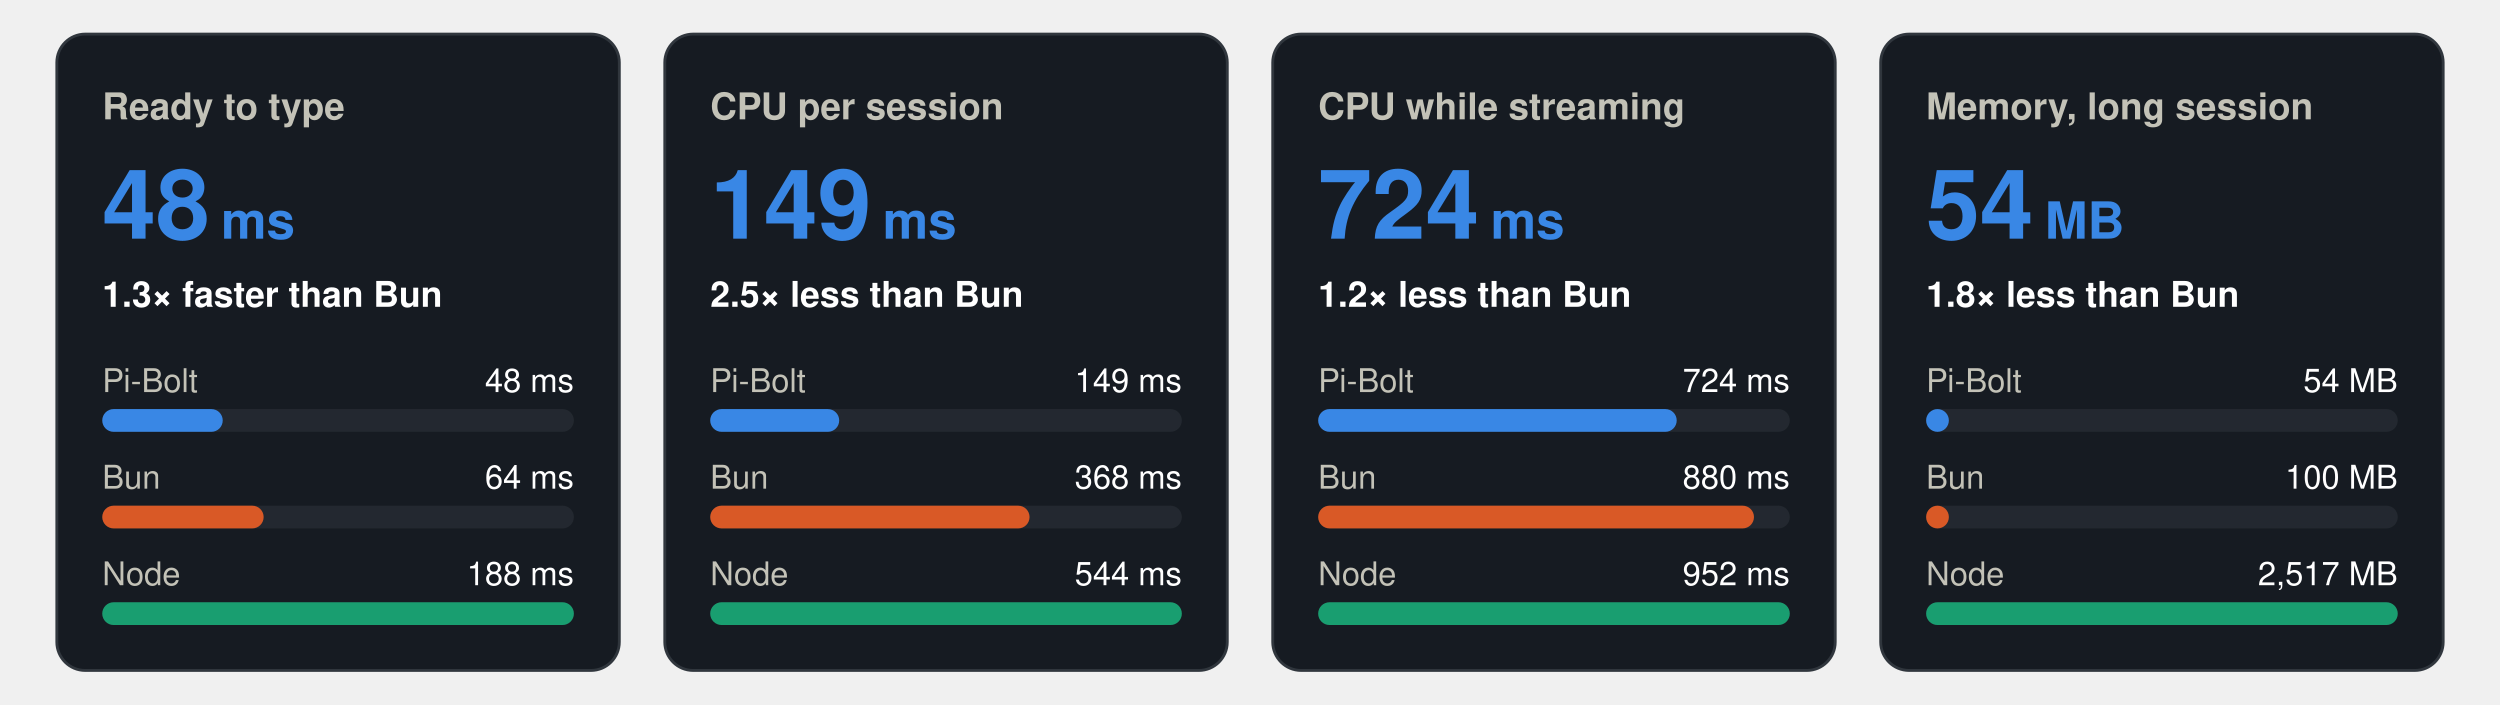
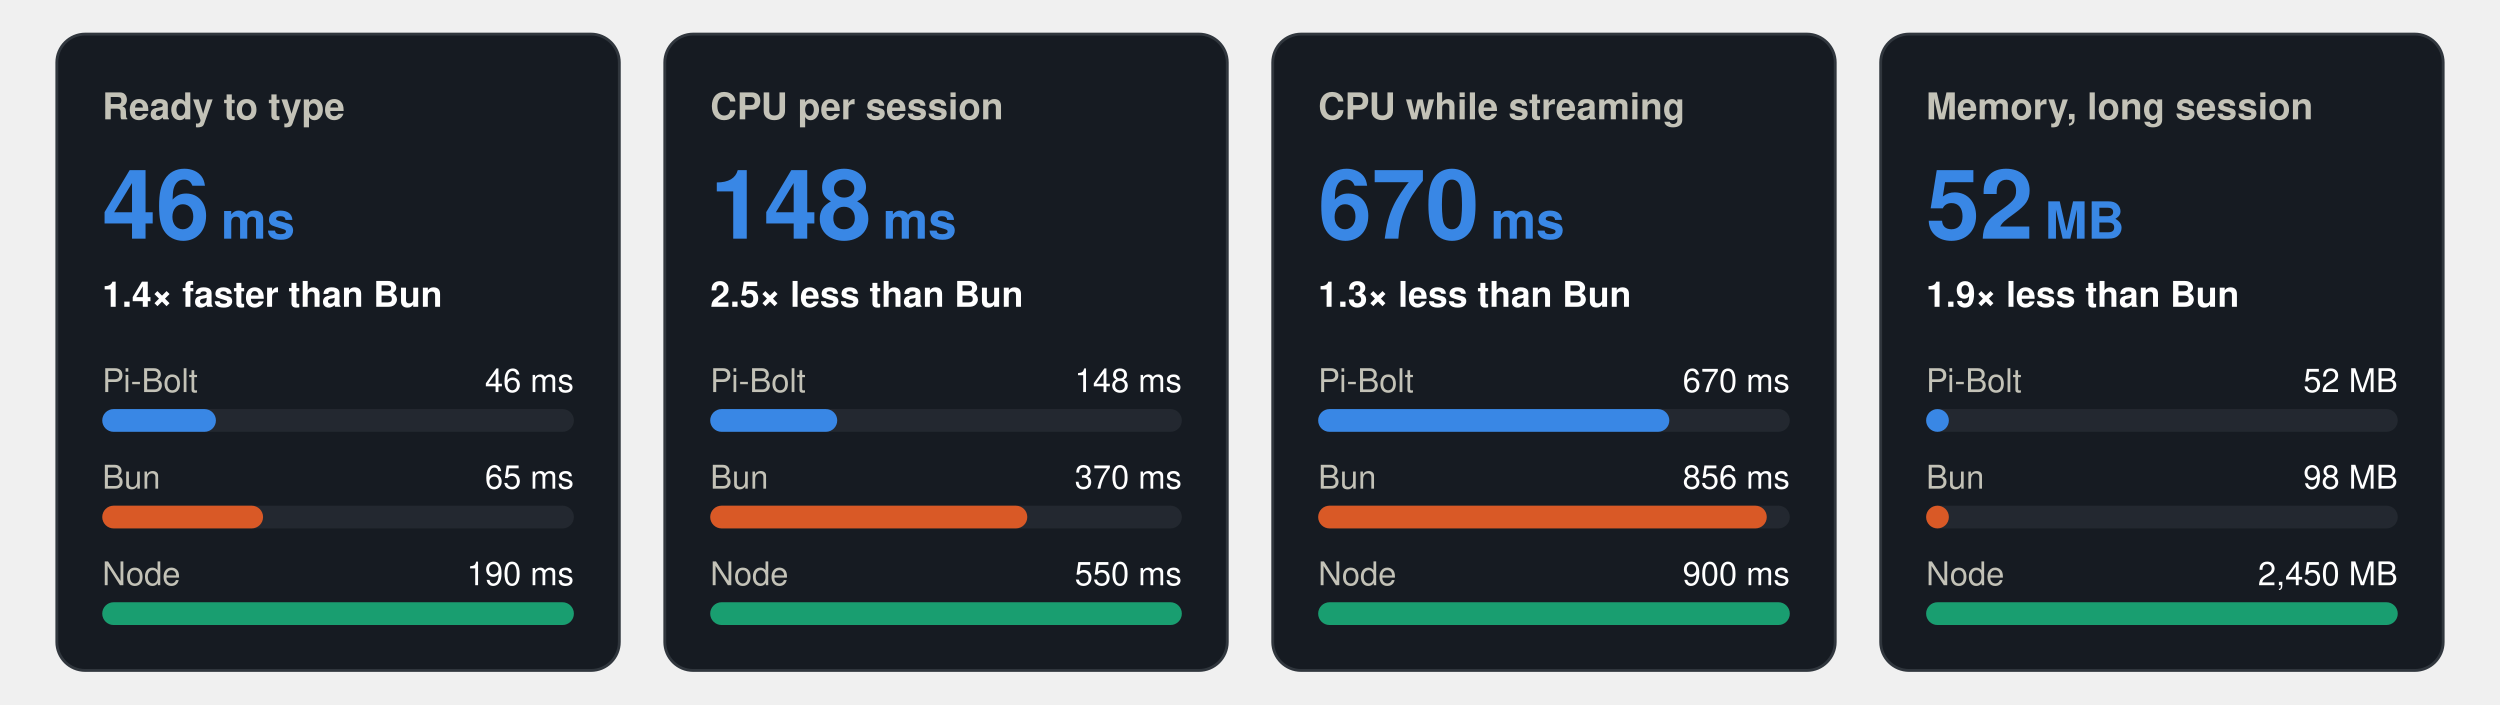
<svg xmlns="http://www.w3.org/2000/svg" width="880" height="248" viewBox="0 0 880 248" role="img" aria-label="Pi-Bolt compared with Bun and Node">
  <style>text{font-family:-apple-system, BlinkMacSystemFont, 'Segoe UI', Helvetica, Arial, sans-serif;font-variant-numeric:tabular-nums}</style>
  <rect x="20.0" y="12" width="198.0" height="224" rx="10" fill="#161b22" stroke="#30363d" />
  <text x="36.0" y="42" font-size="13" font-weight="600" fill="#c3c2b7">Ready to type</text>
-   <text x="36.0" y="84" font-size="34" font-weight="700" fill="#3987e5">48<tspan font-size="18" font-weight="600" dx="4">ms</tspan>
+   <text x="36.0" y="84" font-size="34" font-weight="700" fill="#3987e5">46<tspan font-size="18" font-weight="600" dx="4">ms</tspan>
  </text>
-   <text x="36.0" y="108" font-size="12.5" font-weight="600" fill="#ffffff">1.3× faster than Bun</text>
+   <text x="36.0" y="108" font-size="12.5" font-weight="600" fill="#ffffff">1.4× faster than Bun</text>
  <text x="36.0" y="138" font-size="11.5" fill="#c3c2b7">Pi-Bolt</text>
-   <text x="202.0" y="138" font-size="11.5" text-anchor="end" fill="#ffffff">48 ms</text>
+   <text x="202.0" y="138" font-size="11.5" text-anchor="end" fill="#ffffff">46 ms</text>
  <rect x="36.0" y="144" width="166.0" height="8" rx="4" fill="#30363d" opacity="0.5" />
-   <rect x="36.0" y="144" width="42.4" height="8" rx="4" fill="#3987e5" />
+   <rect x="36.0" y="144" width="40.0" height="8" rx="4" fill="#3987e5" />
  <text x="36.0" y="172" font-size="11.5" fill="#c3c2b7">Bun</text>
-   <text x="202.0" y="172" font-size="11.5" text-anchor="end" fill="#ffffff">64 ms</text>
+   <text x="202.0" y="172" font-size="11.5" text-anchor="end" fill="#ffffff">65 ms</text>
  <rect x="36.0" y="178" width="166.0" height="8" rx="4" fill="#30363d" opacity="0.5" />
-   <rect x="36.0" y="178" width="56.8" height="8" rx="4" fill="#d95926" />
+   <rect x="36.0" y="178" width="56.6" height="8" rx="4" fill="#d95926" />
  <text x="36.0" y="206" font-size="11.5" fill="#c3c2b7">Node</text>
-   <text x="202.0" y="206" font-size="11.5" text-anchor="end" fill="#ffffff">188 ms</text>
+   <text x="202.0" y="206" font-size="11.5" text-anchor="end" fill="#ffffff">190 ms</text>
  <rect x="36.0" y="212" width="166.0" height="8" rx="4" fill="#30363d" opacity="0.5" />
  <rect x="36.0" y="212" width="166.0" height="8" rx="4" fill="#199e70" />
  <rect x="234.0" y="12" width="198.0" height="224" rx="10" fill="#161b22" stroke="#30363d" />
  <text x="250.0" y="42" font-size="13" font-weight="600" fill="#c3c2b7">CPU per session</text>
-   <text x="250.0" y="84" font-size="34" font-weight="700" fill="#3987e5">149<tspan font-size="18" font-weight="600" dx="4">ms</tspan>
+   <text x="250.0" y="84" font-size="34" font-weight="700" fill="#3987e5">148<tspan font-size="18" font-weight="600" dx="4">ms</tspan>
  </text>
  <text x="250.0" y="108" font-size="12.5" font-weight="600" fill="#ffffff">2.5× less than Bun</text>
  <text x="250.0" y="138" font-size="11.5" fill="#c3c2b7">Pi-Bolt</text>
-   <text x="416.0" y="138" font-size="11.5" text-anchor="end" fill="#ffffff">149 ms</text>
+   <text x="416.0" y="138" font-size="11.5" text-anchor="end" fill="#ffffff">148 ms</text>
  <rect x="250.0" y="144" width="166.0" height="8" rx="4" fill="#30363d" opacity="0.5" />
-   <rect x="250.0" y="144" width="45.4" height="8" rx="4" fill="#3987e5" />
+   <rect x="250.0" y="144" width="44.7" height="8" rx="4" fill="#3987e5" />
  <text x="250.0" y="172" font-size="11.5" fill="#c3c2b7">Bun</text>
-   <text x="416.0" y="172" font-size="11.5" text-anchor="end" fill="#ffffff">368 ms</text>
+   <text x="416.0" y="172" font-size="11.5" text-anchor="end" fill="#ffffff">370 ms</text>
  <rect x="250.0" y="178" width="166.0" height="8" rx="4" fill="#30363d" opacity="0.5" />
-   <rect x="250.0" y="178" width="112.4" height="8" rx="4" fill="#d95926" />
+   <rect x="250.0" y="178" width="111.6" height="8" rx="4" fill="#d95926" />
  <text x="250.0" y="206" font-size="11.5" fill="#c3c2b7">Node</text>
-   <text x="416.0" y="206" font-size="11.5" text-anchor="end" fill="#ffffff">544 ms</text>
+   <text x="416.0" y="206" font-size="11.5" text-anchor="end" fill="#ffffff">550 ms</text>
  <rect x="250.0" y="212" width="166.0" height="8" rx="4" fill="#30363d" opacity="0.5" />
  <rect x="250.0" y="212" width="166.0" height="8" rx="4" fill="#199e70" />
  <rect x="448.0" y="12" width="198.0" height="224" rx="10" fill="#161b22" stroke="#30363d" />
  <text x="464.0" y="42" font-size="13" font-weight="600" fill="#c3c2b7">CPU while streaming</text>
-   <text x="464.0" y="84" font-size="34" font-weight="700" fill="#3987e5">724<tspan font-size="18" font-weight="600" dx="4">ms</tspan>
+   <text x="464.0" y="84" font-size="34" font-weight="700" fill="#3987e5">670<tspan font-size="18" font-weight="600" dx="4">ms</tspan>
  </text>
-   <text x="464.0" y="108" font-size="12.5" font-weight="600" fill="#ffffff">1.2× less than Bun</text>
+   <text x="464.0" y="108" font-size="12.5" font-weight="600" fill="#ffffff">1.3× less than Bun</text>
  <text x="464.0" y="138" font-size="11.5" fill="#c3c2b7">Pi-Bolt</text>
-   <text x="630.0" y="138" font-size="11.5" text-anchor="end" fill="#ffffff">724 ms</text>
+   <text x="630.0" y="138" font-size="11.5" text-anchor="end" fill="#ffffff">670 ms</text>
  <rect x="464.0" y="144" width="166.0" height="8" rx="4" fill="#30363d" opacity="0.5" />
-   <rect x="464.0" y="144" width="126.2" height="8" rx="4" fill="#3987e5" />
+   <rect x="464.0" y="144" width="123.6" height="8" rx="4" fill="#3987e5" />
  <text x="464.0" y="172" font-size="11.5" fill="#c3c2b7">Bun</text>
-   <text x="630.0" y="172" font-size="11.5" text-anchor="end" fill="#ffffff">880 ms</text>
+   <text x="630.0" y="172" font-size="11.5" text-anchor="end" fill="#ffffff">856 ms</text>
  <rect x="464.0" y="178" width="166.0" height="8" rx="4" fill="#30363d" opacity="0.5" />
-   <rect x="464.0" y="178" width="153.4" height="8" rx="4" fill="#d95926" />
+   <rect x="464.0" y="178" width="157.9" height="8" rx="4" fill="#d95926" />
  <text x="464.0" y="206" font-size="11.5" fill="#c3c2b7">Node</text>
-   <text x="630.0" y="206" font-size="11.5" text-anchor="end" fill="#ffffff">952 ms</text>
+   <text x="630.0" y="206" font-size="11.5" text-anchor="end" fill="#ffffff">900 ms</text>
  <rect x="464.0" y="212" width="166.0" height="8" rx="4" fill="#30363d" opacity="0.5" />
  <rect x="464.0" y="212" width="166.0" height="8" rx="4" fill="#199e70" />
  <rect x="662.0" y="12" width="198.0" height="224" rx="10" fill="#161b22" stroke="#30363d" />
  <text x="678.0" y="42" font-size="13" font-weight="600" fill="#c3c2b7">Memory, long session</text>
-   <text x="678.0" y="84" font-size="34" font-weight="700" fill="#3987e5">54<tspan font-size="18" font-weight="600" dx="4">MB</tspan>
+   <text x="678.0" y="84" font-size="34" font-weight="700" fill="#3987e5">52<tspan font-size="18" font-weight="600" dx="4">MB</tspan>
  </text>
-   <text x="678.0" y="108" font-size="12.5" font-weight="600" fill="#ffffff">1.8× less than Bun</text>
+   <text x="678.0" y="108" font-size="12.5" font-weight="600" fill="#ffffff">1.9× less than Bun</text>
  <text x="678.0" y="138" font-size="11.5" fill="#c3c2b7">Pi-Bolt</text>
-   <text x="844.0" y="138" font-size="11.5" text-anchor="end" fill="#ffffff">54 MB</text>
+   <text x="844.0" y="138" font-size="11.5" text-anchor="end" fill="#ffffff">52 MB</text>
  <rect x="678.0" y="144" width="166.0" height="8" rx="4" fill="#30363d" opacity="0.5" />
  <rect x="678.0" y="144" width="8.0" height="8" rx="4" fill="#3987e5" />
  <text x="678.0" y="172" font-size="11.5" fill="#c3c2b7">Bun</text>
-   <text x="844.0" y="172" font-size="11.5" text-anchor="end" fill="#ffffff">100 MB</text>
+   <text x="844.0" y="172" font-size="11.5" text-anchor="end" fill="#ffffff">98 MB</text>
  <rect x="678.0" y="178" width="166.0" height="8" rx="4" fill="#30363d" opacity="0.5" />
  <rect x="678.0" y="178" width="8.0" height="8" rx="4" fill="#d95926" />
  <text x="678.0" y="206" font-size="11.5" fill="#c3c2b7">Node</text>
-   <text x="844.0" y="206" font-size="11.5" text-anchor="end" fill="#ffffff">2,517 MB</text>
+   <text x="844.0" y="206" font-size="11.5" text-anchor="end" fill="#ffffff">2,450 MB</text>
  <rect x="678.0" y="212" width="166.0" height="8" rx="4" fill="#30363d" opacity="0.5" />
  <rect x="678.0" y="212" width="166.0" height="8" rx="4" fill="#199e70" />
</svg>
